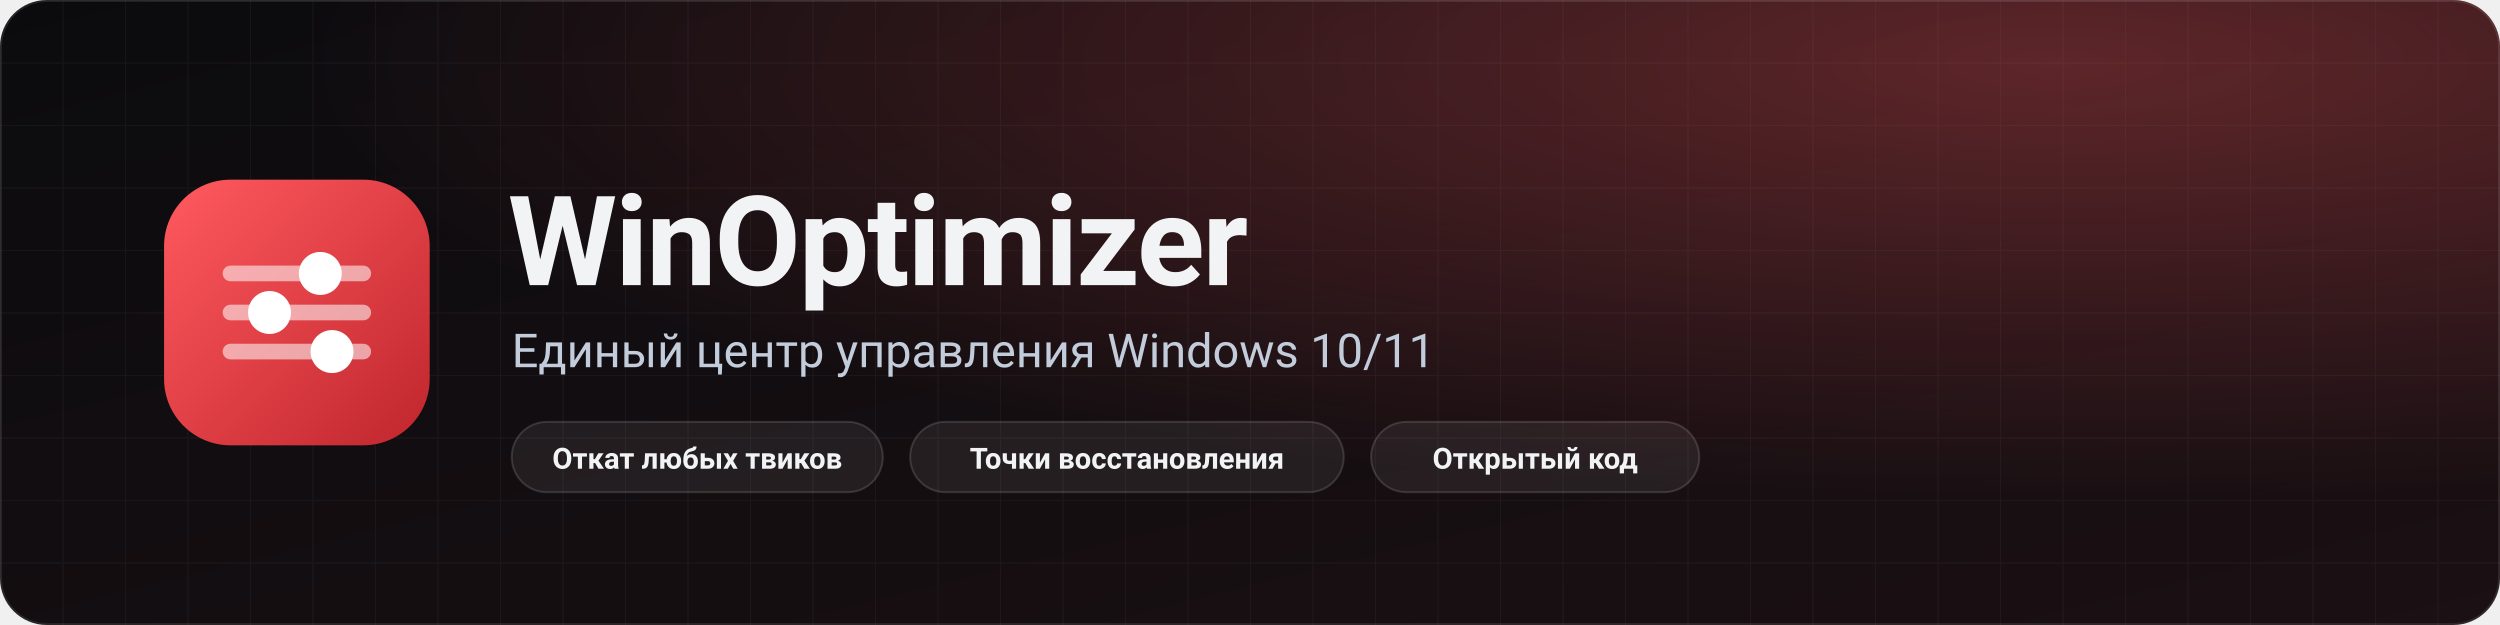
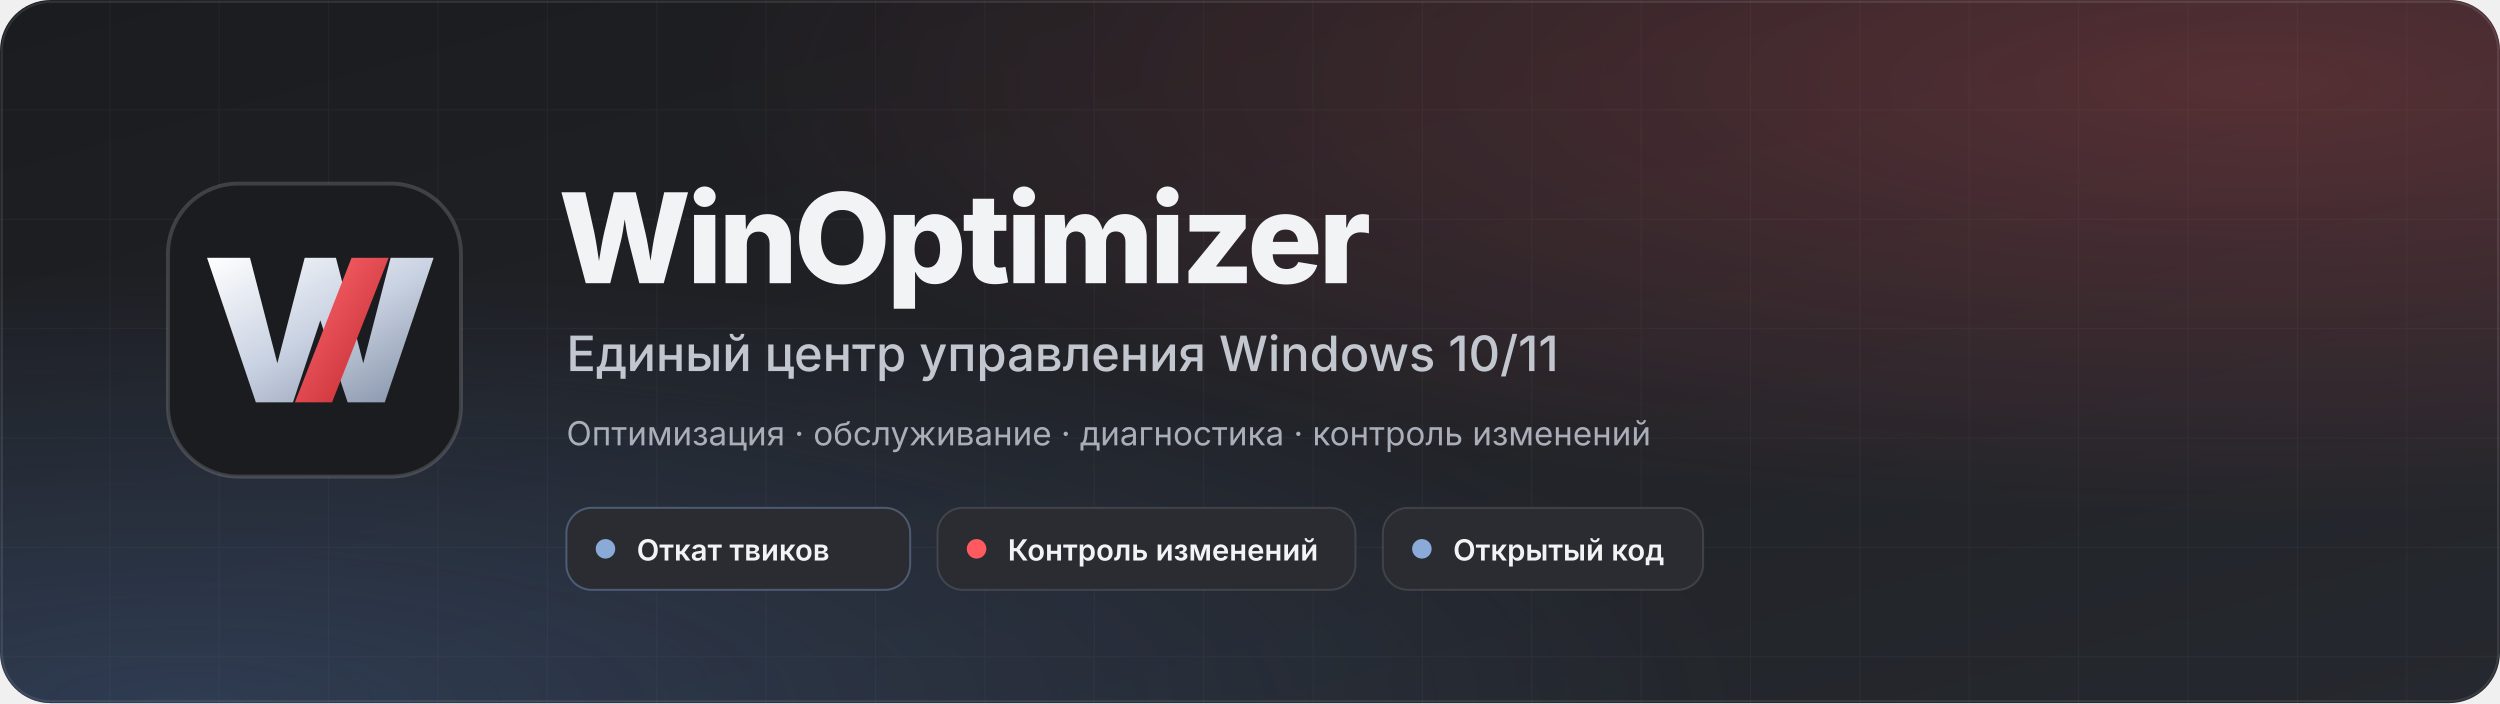
- <svg xmlns="http://www.w3.org/2000/svg" width="1280" height="320" viewBox="0 0 1280 320" role="img" aria-label="WinOptimizer — центр управления Windows">
+ <svg xmlns="http://www.w3.org/2000/svg" width="1280" height="360" viewBox="0 0 1280 360" role="img" aria-label="WinOptimizer — единый центр управления Windows 10 и 11">
  <defs>
    <linearGradient id="bg" x1="0" y1="0" x2="1" y2="1">
-       <stop offset="0" stop-color="#0B0B0E" />
-       <stop offset="1" stop-color="#1B1013" />
+       <stop offset="0" stop-color="#1B1C1F" />
+       <stop offset="1" stop-color="#25282E" />
    </linearGradient>
-     <radialGradient id="glow" cx="0.82" cy="0.1" r="0.7">
-       <stop offset="0" stop-color="#FF5A5F" stop-opacity="0.32" />
+     <radialGradient id="redGlow" cx="0.9" cy="0.12" r="0.62">
+       <stop offset="0" stop-color="#FF5A5F" stop-opacity="0.24" />
      <stop offset="1" stop-color="#FF5A5F" stop-opacity="0" />
    </radialGradient>
-     <linearGradient id="accent" x1="0" y1="0" x2="1" y2="1">
-       <stop offset="0" stop-color="#FF5A5F" />
+     <radialGradient id="blueGlow" cx="0.08" cy="1" r="0.62">
+       <stop offset="0" stop-color="#4B6CA3" stop-opacity="0.34" />
+       <stop offset="1" stop-color="#4B6CA3" stop-opacity="0" />
+     </radialGradient>
+     <linearGradient id="silver" x1="0" y1="0" x2="0.9" y2="1">
+       <stop offset="0" stop-color="#FFFFFF" />
+       <stop offset="0.52" stop-color="#C9D2E2" />
+       <stop offset="1" stop-color="#8794AA" />
+     </linearGradient>
+     <linearGradient id="red" x1="0" y1="0" x2="1" y2="1">
+       <stop offset="0" stop-color="#FF6B70" />
      <stop offset="1" stop-color="#C0262D" />
    </linearGradient>
-     <pattern id="grid" width="32" height="32" patternUnits="userSpaceOnUse">
-       <path d="M32 0H0V32" fill="none" stroke="#FFFFFF" stroke-opacity="0.04" />
+     <pattern id="grid" width="56" height="56" patternUnits="userSpaceOnUse">
+       <path d="M56 0H0V56" fill="none" stroke="#FFFFFF" stroke-opacity="0.035" stroke-width="1" />
    </pattern>
  </defs>
-   <rect width="1280" height="320" rx="24" fill="url(#bg)" />
-   <rect width="1280" height="320" rx="24" fill="url(#grid)" />
-   <rect width="1280" height="320" rx="24" fill="url(#glow)" />
-   <rect x="0.5" y="0.5" width="1279" height="319" rx="23.5" fill="none" stroke="#FFFFFF" stroke-opacity="0.10" />
-   <g transform="translate(84 92)">
-     <rect width="136" height="136" rx="34" fill="url(#accent)" />
-     <g stroke="#FFFFFF" stroke-width="8" stroke-linecap="round">
-       <path d="M34 48H102" stroke-opacity="0.55" />
-       <path d="M34 68H102" stroke-opacity="0.55" />
-       <path d="M34 88H102" stroke-opacity="0.55" />
-     </g>
-     <g fill="#FFFFFF">
-       <circle cx="80" cy="48" r="11" />
-       <circle cx="54" cy="68" r="11" />
-       <circle cx="86" cy="88" r="11" />
-     </g>
+   <rect width="1280" height="360" rx="26" fill="url(#bg)" />
+   <rect width="1280" height="360" rx="26" fill="url(#grid)" />
+   <rect width="1280" height="360" rx="26" fill="url(#redGlow)" />
+   <rect width="1280" height="360" rx="26" fill="url(#blueGlow)" />
+   <rect x="1" y="1" width="1278" height="358" rx="25" fill="none" stroke="#FFFFFF" stroke-opacity="0.10" />
+   <g transform="translate(86 94)">
+     <rect width="150" height="150" rx="36" fill="#1B1C1F" stroke="#FFFFFF" stroke-opacity="0.16" stroke-width="2" />
+     <path d="M20 38H42L56 92L70 38H86L100 92L114 38H136L111 112H92L78 70L64 112H45Z" fill="url(#silver)" />
+     <path d="M94 38H113L84 112H65Z" fill="url(#red)" />
  </g>
-   <g font-family="'Segoe UI Variable Display','Segoe UI',system-ui,-apple-system,Roboto,Helvetica,Arial,sans-serif">
-     <text x="260" y="146" font-size="64" font-weight="700" fill="#F2F3F5" letter-spacing="-1">WinOptimizer</text>
-     <text x="262" y="188" font-size="24" fill="#C2CCDA">Единый центр управления Windows 10/11</text>
+   <g font-family="Inter, Segoe UI, system-ui, sans-serif">
+     <text x="286" y="145" font-size="64" font-weight="800" letter-spacing="-2" fill="#F2F3F5">WinOptimizer</text>
+     <text x="290" y="190" font-size="25" font-weight="500" fill="#C2C6CE">Единый центр управления Windows 10/11</text>
+     <text x="290" y="228" font-size="17" fill="#A9AEB9">Оптимизация · обслуживание · диагностика · контроль изменений</text>
    <g font-size="15" font-weight="600">
-       <g transform="translate(262 216)">
-         <rect width="190" height="36" rx="18" fill="#FFFFFF" fill-opacity="0.07" stroke="#FFFFFF" stroke-opacity="0.14" />
-         <text x="95" y="24" text-anchor="middle" fill="#F2F3F5">Откат любых твиков</text>
+       <g transform="translate(290 260)">
+         <rect width="176" height="42" rx="13" fill="#2A2C31" stroke="#8AAAD8" stroke-opacity="0.38" />
+         <circle cx="20" cy="21" r="5" fill="#8AAAD8" />
+         <text x="36" y="27" fill="#F2F3F5">Откат твиков</text>
      </g>
-       <g transform="translate(466 216)">
-         <rect width="222" height="36" rx="18" fill="#FFFFFF" fill-opacity="0.07" stroke="#FFFFFF" stroke-opacity="0.14" />
-         <text x="111" y="24" text-anchor="middle" fill="#F2F3F5">Точки восстановления</text>
+       <g transform="translate(480 260)">
+         <rect width="214" height="42" rx="13" fill="#2A2C31" stroke="#FFFFFF" stroke-opacity="0.12" />
+         <circle cx="20" cy="21" r="5" fill="#FF5A5F" />
+         <text x="36" y="27" fill="#F2F3F5">Контроль изменений</text>
      </g>
-       <g transform="translate(702 216)">
-         <rect width="168" height="36" rx="18" fill="#FFFFFF" fill-opacity="0.07" stroke="#FFFFFF" stroke-opacity="0.14" />
-         <text x="84" y="24" text-anchor="middle" fill="#F2F3F5">Открытый код</text>
+       <g transform="translate(708 260)">
+         <rect width="164" height="42" rx="13" fill="#2A2C31" stroke="#FFFFFF" stroke-opacity="0.12" />
+         <circle cx="20" cy="21" r="5" fill="#8AAAD8" />
+         <text x="36" y="27" fill="#F2F3F5">Открытый код</text>
      </g>
    </g>
  </g>
</svg>
